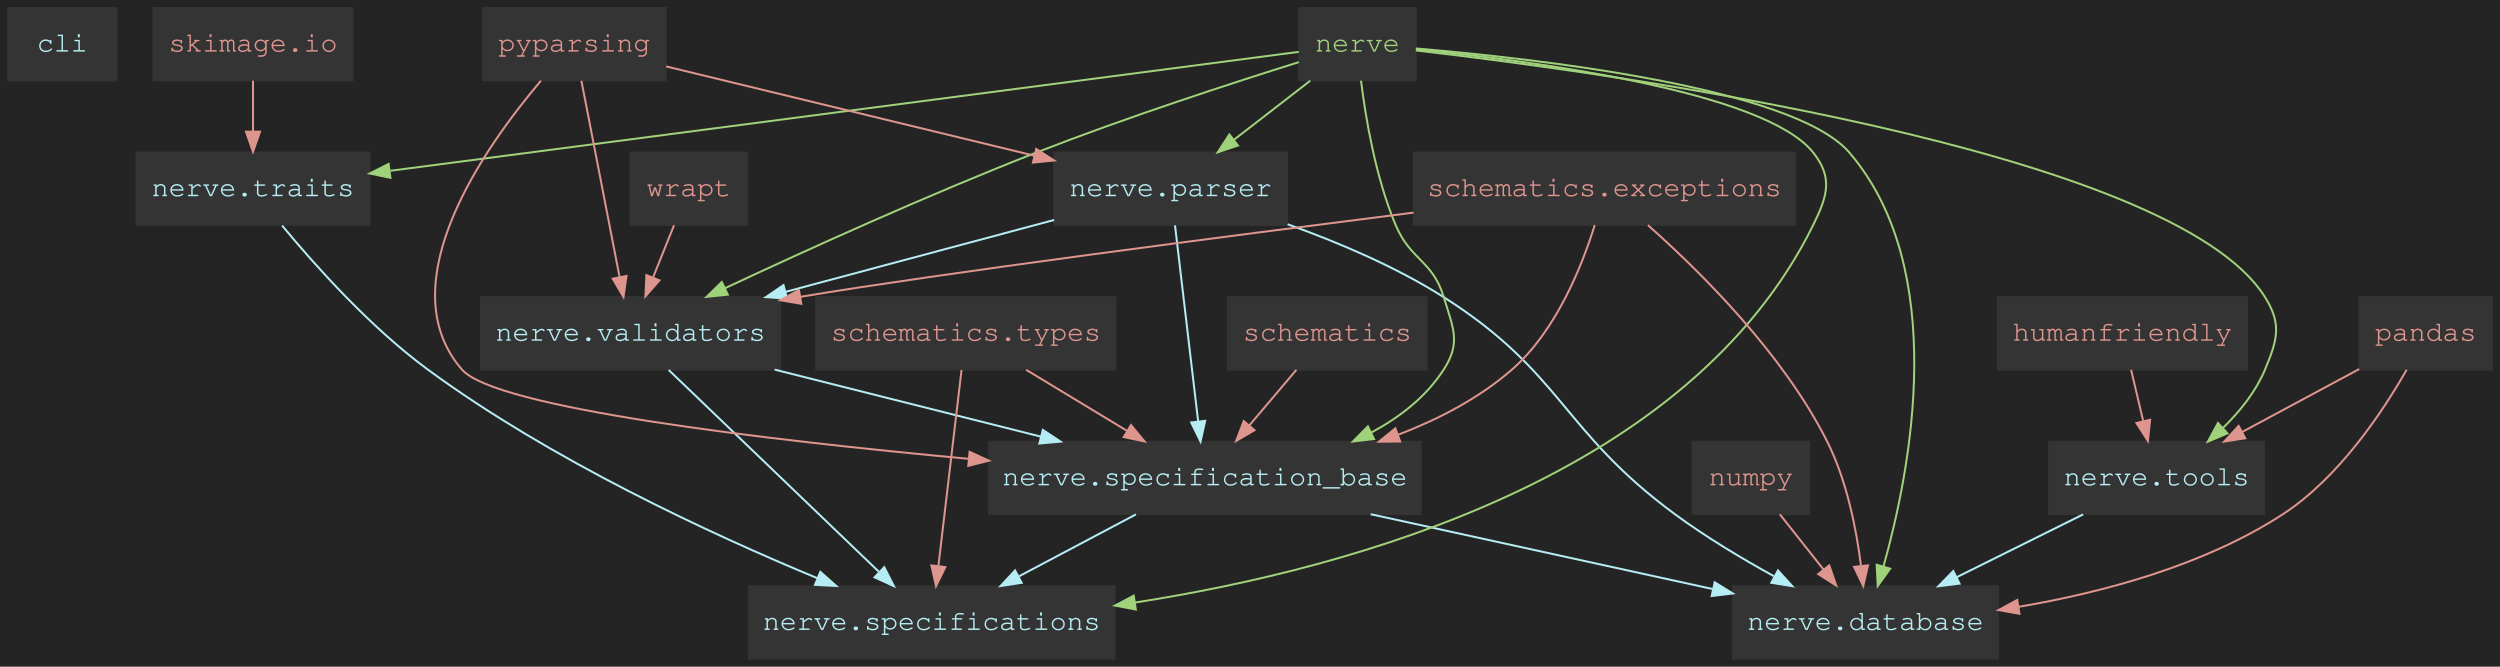
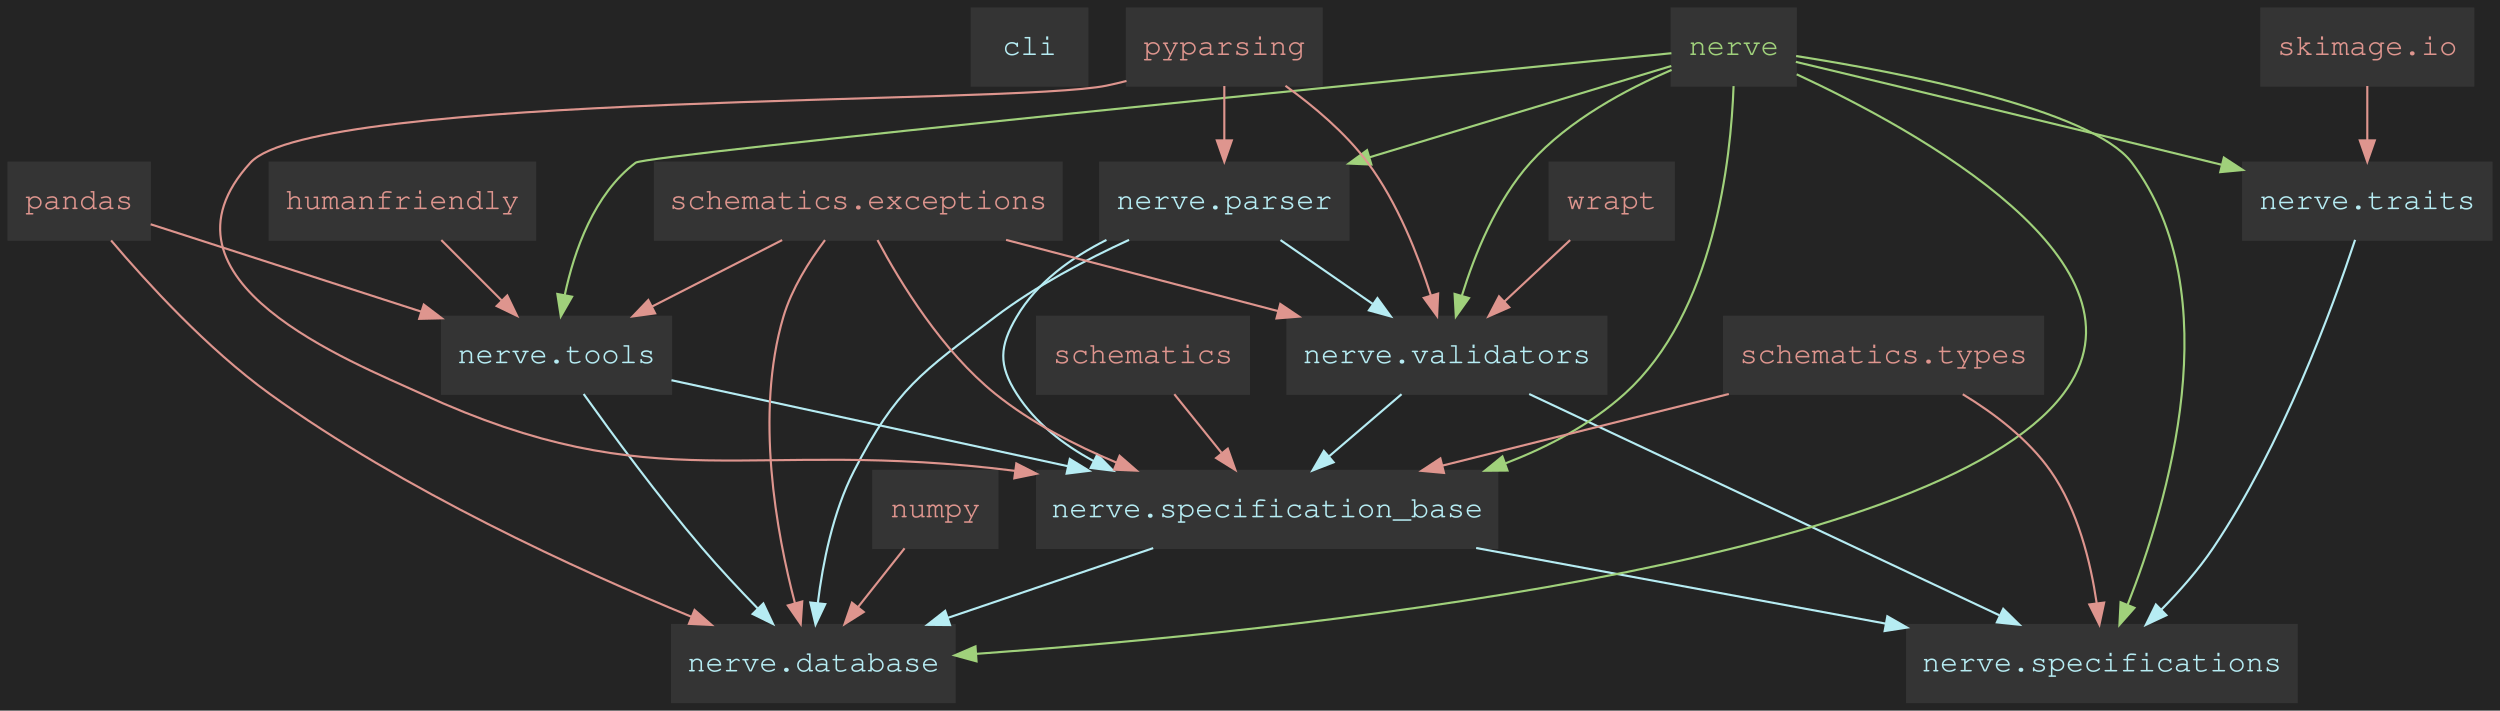
- <svg xmlns="http://www.w3.org/2000/svg" width="1245pt" height="332pt" viewBox="0.00 0.00 1245.00 332.00">
+ <svg xmlns="http://www.w3.org/2000/svg" width="1168pt" height="332pt" viewBox="0.00 0.00 1168.00 332.00">
  <g id="graph0" class="graph" transform="scale(1 1) rotate(0) translate(4 328)">
-     <polygon fill="#242424" stroke="transparent" points="-4,4 -4,-328 1241,-328 1241,4 -4,4" />
+     <polygon fill="#242424" stroke="transparent" points="-4,4 -4,-328 1164,-328 1164,4 -4,4" />
    <g id="node1" class="node">
-       <polygon fill="#343434" stroke="#343434" points="54,-324 0,-324 0,-288 54,-288 54,-324" />
-       <text text-anchor="middle" x="27" y="-302.3" font-family="Courier,monospace" font-size="14.00" fill="#b6ecf3">cli</text>
+       <polygon fill="#343434" stroke="#343434" points="504,-324 450,-324 450,-288 504,-288 504,-324" />
+       <text text-anchor="middle" x="477" y="-302.3" font-family="Courier,monospace" font-size="14.00" fill="#b6ecf3">cli</text>
    </g>
    <g id="node2" class="node">
-       <polygon fill="#343434" stroke="#343434" points="991,-36 859,-36 859,0 991,0 991,-36" />
-       <text text-anchor="middle" x="925" y="-14.3" font-family="Courier,monospace" font-size="14.00" fill="#b6ecf3">nerve.database</text>
+       <polygon fill="#343434" stroke="#343434" points="442,-36 310,-36 310,0 442,0 442,-36" />
+       <text text-anchor="middle" x="376" y="-14.3" font-family="Courier,monospace" font-size="14.00" fill="#b6ecf3">nerve.database</text>
    </g>
    <g id="node3" class="node">
-       <polygon fill="#343434" stroke="#343434" points="637,-252 521,-252 521,-216 637,-216 637,-252" />
-       <text text-anchor="middle" x="579" y="-230.3" font-family="Courier,monospace" font-size="14.00" fill="#b6ecf3">nerve.parser</text>
+       <polygon fill="#343434" stroke="#343434" points="626,-252 510,-252 510,-216 626,-216 626,-252" />
+       <text text-anchor="middle" x="568" y="-230.3" font-family="Courier,monospace" font-size="14.00" fill="#b6ecf3">nerve.parser</text>
    </g>
    <g id="edge1" class="edge">
-       <path fill="none" stroke="#b6ecf3" d="M637.223,-216.327C662.21,-207.392 691.091,-195.19 715,-180 774.182,-142.4 773.57,-113.617 830,-72 845.316,-60.705 863.216,-49.97 879.322,-41.091" />
-       <polygon fill="#b6ecf3" stroke="#b6ecf3" points="881.438,-43.926 888.566,-36.087 878.105,-37.77 881.438,-43.926" />
+       <path fill="none" stroke="#b6ecf3" d="M523.476,-215.927C503.402,-206.702 479.994,-194.383 461,-180 426.392,-153.794 414.853,-146.604 395,-108 385.11,-88.768 380.366,-64.698 378.092,-46.291" />
+       <polygon fill="#b6ecf3" stroke="#b6ecf3" points="381.555,-45.761 377.018,-36.186 374.595,-46.5 381.555,-45.761" />
    </g>
    <g id="node4" class="node">
-       <polygon fill="#343434" stroke="#343434" points="703.5,-108 488.5,-108 488.5,-72 703.5,-72 703.5,-108" />
-       <text text-anchor="middle" x="596" y="-86.3" font-family="Courier,monospace" font-size="14.00" fill="#b6ecf3">nerve.specification_base</text>
+       <polygon fill="#343434" stroke="#343434" points="695.5,-108 480.5,-108 480.5,-72 695.5,-72 695.5,-108" />
+       <text text-anchor="middle" x="588" y="-86.3" font-family="Courier,monospace" font-size="14.00" fill="#b6ecf3">nerve.specification_base</text>
    </g>
    <g id="edge2" class="edge">
-       <path fill="none" stroke="#b6ecf3" d="M581.153,-215.762C584.053,-191.201 589.242,-147.247 592.653,-118.354" />
-       <polygon fill="#b6ecf3" stroke="#b6ecf3" points="596.168,-118.431 593.864,-108.09 589.216,-117.61 596.168,-118.431" />
+       <path fill="none" stroke="#b6ecf3" d="M512.934,-215.907C496.528,-207.653 480.425,-196.034 471,-180 462.892,-166.207 462.377,-157.477 471,-144 479.687,-130.423 492.751,-120.211 507.041,-112.546" />
+       <polygon fill="#b6ecf3" stroke="#b6ecf3" points="508.647,-115.656 516.068,-108.094 505.552,-109.378 508.647,-115.656" />
    </g>
    <g id="node8" class="node">
-       <polygon fill="#343434" stroke="#343434" points="384.5,-180 235.5,-180 235.5,-144 384.5,-144 384.5,-180" />
-       <text text-anchor="middle" x="310" y="-158.3" font-family="Courier,monospace" font-size="14.00" fill="#b6ecf3">nerve.validators</text>
+       <polygon fill="#343434" stroke="#343434" points="746.5,-180 597.5,-180 597.5,-144 746.5,-144 746.5,-180" />
+       <text text-anchor="middle" x="672" y="-158.3" font-family="Courier,monospace" font-size="14.00" fill="#b6ecf3">nerve.validators</text>
    </g>
    <g id="edge3" class="edge">
-       <path fill="none" stroke="#b6ecf3" d="M520.962,-218.466C481.844,-207.995 429.805,-194.067 387.2,-182.663" />
-       <polygon fill="#b6ecf3" stroke="#b6ecf3" points="387.991,-179.252 377.426,-180.047 386.182,-186.014 387.991,-179.252" />
+       <path fill="none" stroke="#b6ecf3" d="M594.244,-215.831C607.299,-206.793 623.254,-195.748 637.305,-186.02" />
+       <polygon fill="#b6ecf3" stroke="#b6ecf3" points="639.535,-188.733 645.765,-180.163 635.551,-182.977 639.535,-188.733" />
    </g>
    <g id="edge4" class="edge">
-       <path fill="none" stroke="#b6ecf3" d="M678.596,-71.924C730.881,-60.482 797.987,-45.796 848.962,-34.641" />
-       <polygon fill="#b6ecf3" stroke="#b6ecf3" points="849.912,-38.016 858.933,-32.459 848.416,-31.177 849.912,-38.016" />
+       <path fill="none" stroke="#b6ecf3" d="M534.777,-71.924C505.669,-62.039 469.433,-49.732 438.931,-39.373" />
+       <polygon fill="#b6ecf3" stroke="#b6ecf3" points="439.839,-35.985 429.245,-36.083 437.588,-42.613 439.839,-35.985" />
    </g>
    <g id="node5" class="node">
-       <polygon fill="#343434" stroke="#343434" points="551,-36 369,-36 369,0 551,0 551,-36" />
-       <text text-anchor="middle" x="460" y="-14.3" font-family="Courier,monospace" font-size="14.00" fill="#b6ecf3">nerve.specifications</text>
+       <polygon fill="#343434" stroke="#343434" points="1069,-36 887,-36 887,0 1069,0 1069,-36" />
+       <text text-anchor="middle" x="978" y="-14.3" font-family="Courier,monospace" font-size="14.00" fill="#b6ecf3">nerve.specifications</text>
    </g>
    <g id="edge5" class="edge">
-       <path fill="none" stroke="#b6ecf3" d="M561.682,-71.831C543.964,-62.452 522.165,-50.911 503.302,-40.924" />
-       <polygon fill="#b6ecf3" stroke="#b6ecf3" points="504.783,-37.748 494.308,-36.163 501.508,-43.935 504.783,-37.748" />
+       <path fill="none" stroke="#b6ecf3" d="M685.659,-71.971C743.993,-61.201 817.958,-47.546 876.893,-36.666" />
+       <polygon fill="#b6ecf3" stroke="#b6ecf3" points="877.766,-40.064 886.965,-34.807 876.495,-33.18 877.766,-40.064" />
    </g>
    <g id="node6" class="node">
-       <polygon fill="#343434" stroke="#343434" points="1123.5,-108 1016.5,-108 1016.5,-72 1123.5,-72 1123.5,-108" />
-       <text text-anchor="middle" x="1070" y="-86.3" font-family="Courier,monospace" font-size="14.00" fill="#b6ecf3">nerve.tools</text>
+       <polygon fill="#343434" stroke="#343434" points="309.5,-180 202.5,-180 202.5,-144 309.5,-144 309.5,-180" />
+       <text text-anchor="middle" x="256" y="-158.3" font-family="Courier,monospace" font-size="14.00" fill="#b6ecf3">nerve.tools</text>
    </g>
    <g id="edge6" class="edge">
-       <path fill="none" stroke="#b6ecf3" d="M1033.41,-71.831C1014.276,-62.33 990.677,-50.612 970.388,-40.537" />
-       <polygon fill="#b6ecf3" stroke="#b6ecf3" points="971.84,-37.351 961.327,-36.038 968.726,-43.62 971.84,-37.351" />
+       <path fill="none" stroke="#b6ecf3" d="M268.684,-143.922C281.908,-125.392 303.525,-95.977 324,-72 332.106,-62.508 341.437,-52.549 349.937,-43.805" />
+       <polygon fill="#b6ecf3" stroke="#b6ecf3" points="352.627,-46.062 357.141,-36.477 347.635,-41.154 352.627,-46.062" />
+     </g>
+     <g id="edge7" class="edge">
+       <path fill="none" stroke="#b6ecf3" d="M309.711,-150.352C359.691,-139.513 435.237,-123.129 495.011,-110.166" />
+       <polygon fill="#b6ecf3" stroke="#b6ecf3" points="495.809,-113.575 504.84,-108.035 494.326,-106.734 495.809,-113.575" />
    </g>
    <g id="node7" class="node">
-       <polygon fill="#343434" stroke="#343434" points="180,-252 64,-252 64,-216 180,-216 180,-252" />
-       <text text-anchor="middle" x="122" y="-230.3" font-family="Courier,monospace" font-size="14.00" fill="#b6ecf3">nerve.traits</text>
-     </g>
-     <g id="edge7" class="edge">
-       <path fill="none" stroke="#b6ecf3" d="M136.505,-215.661C152.654,-196.106 180.281,-165.106 209,-144 270.214,-99.012 349.888,-62.113 402.879,-40.121" />
-       <polygon fill="#b6ecf3" stroke="#b6ecf3" points="404.531,-43.226 412.452,-36.19 401.872,-36.751 404.531,-43.226" />
+       <polygon fill="#343434" stroke="#343434" points="1160,-252 1044,-252 1044,-216 1160,-216 1160,-252" />
+       <text text-anchor="middle" x="1102" y="-230.3" font-family="Courier,monospace" font-size="14.00" fill="#b6ecf3">nerve.traits</text>
    </g>
    <g id="edge8" class="edge">
-       <path fill="none" stroke="#b6ecf3" d="M381.801,-143.924C422.089,-133.782 472.499,-121.091 514.294,-110.569" />
-       <polygon fill="#b6ecf3" stroke="#b6ecf3" points="515.327,-113.919 524.17,-108.083 513.618,-107.13 515.327,-113.919" />
+       <path fill="none" stroke="#b6ecf3" d="M1096.297,-215.943C1085.993,-184.869 1062.306,-120.003 1030,-72 1023.143,-61.812 1014.276,-51.797 1005.813,-43.213" />
+       <polygon fill="#b6ecf3" stroke="#b6ecf3" points="1008.126,-40.58 998.54,-36.069 1003.221,-45.574 1008.126,-40.58" />
    </g>
    <g id="edge9" class="edge">
-       <path fill="none" stroke="#b6ecf3" d="M328.998,-143.762C355.484,-118.335 403.62,-72.125 433.587,-43.357" />
-       <polygon fill="#b6ecf3" stroke="#b6ecf3" points="436.367,-45.54 441.157,-36.09 431.519,-40.49 436.367,-45.54" />
+       <path fill="none" stroke="#b6ecf3" d="M650.803,-143.831C640.557,-135.048 628.1,-124.371 616.99,-114.849" />
+       <polygon fill="#b6ecf3" stroke="#b6ecf3" points="619.06,-112.013 609.19,-108.163 614.505,-117.328 619.06,-112.013" />
+     </g>
+     <g id="edge10" class="edge">
+       <path fill="none" stroke="#b6ecf3" d="M710.445,-143.908C766.212,-117.665 869.486,-69.066 930.12,-40.532" />
+       <polygon fill="#b6ecf3" stroke="#b6ecf3" points="931.913,-43.556 939.471,-36.131 928.933,-37.222 931.913,-43.556" />
    </g>
    <g id="node9" class="node">
-       <polygon fill="#343434" stroke="#343434" points="1115,-180 991,-180 991,-144 1115,-144 1115,-180" />
-       <text text-anchor="middle" x="1053" y="-158.3" font-family="Courier,monospace" font-size="14.00" fill="#de958e">humanfriendly</text>
-     </g>
-     <g id="edge10" class="edge">
-       <path fill="none" stroke="#de958e" d="M1057.29,-143.831C1059.108,-136.131 1061.27,-126.974 1063.291,-118.417" />
-       <polygon fill="#de958e" stroke="#de958e" points="1066.761,-118.95 1065.652,-108.413 1059.948,-117.341 1066.761,-118.95" />
+       <polygon fill="#343434" stroke="#343434" points="462,-108 404,-108 404,-72 462,-72 462,-108" />
+       <text text-anchor="middle" x="433" y="-86.3" font-family="Courier,monospace" font-size="14.00" fill="#de958e">numpy</text>
+     </g>
+     <g id="edge11" class="edge">
+       <path fill="none" stroke="#de958e" d="M418.616,-71.831C412.051,-63.539 404.149,-53.557 396.942,-44.453" />
+       <polygon fill="#de958e" stroke="#de958e" points="399.528,-42.081 390.577,-36.413 394.04,-46.426 399.528,-42.081" />
    </g>
    <g id="node10" class="node">
-       <polygon fill="#343434" stroke="#343434" points="897,-108 839,-108 839,-72 897,-72 897,-108" />
-       <text text-anchor="middle" x="868" y="-86.3" font-family="Courier,monospace" font-size="14.00" fill="#de958e">numpy</text>
-     </g>
-     <g id="edge11" class="edge">
-       <path fill="none" stroke="#de958e" d="M882.384,-71.831C888.949,-63.539 896.851,-53.557 904.058,-44.453" />
-       <polygon fill="#de958e" stroke="#de958e" points="906.96,-46.426 910.423,-36.413 901.472,-42.081 906.96,-46.426" />
+       <polygon fill="#343434" stroke="#343434" points="246,-252 122,-252 122,-216 246,-216 246,-252" />
+       <text text-anchor="middle" x="184" y="-230.3" font-family="Courier,monospace" font-size="14.00" fill="#de958e">humanfriendly</text>
+     </g>
+     <g id="edge12" class="edge">
+       <path fill="none" stroke="#de958e" d="M202.169,-215.831C210.715,-207.285 221.056,-196.944 230.38,-187.62" />
+       <polygon fill="#de958e" stroke="#de958e" points="232.99,-189.959 237.587,-180.413 228.041,-185.01 232.99,-189.959" />
    </g>
    <g id="node11" class="node">
-       <polygon fill="#343434" stroke="#343434" points="1237,-180 1171,-180 1171,-144 1237,-144 1237,-180" />
-       <text text-anchor="middle" x="1204" y="-158.3" font-family="Courier,monospace" font-size="14.00" fill="#de958e">pandas</text>
-     </g>
-     <g id="edge12" class="edge">
-       <path fill="none" stroke="#de958e" d="M1194.523,-143.887C1182.824,-123.327 1160.996,-90.279 1133,-72 1093.751,-46.373 1042.927,-32.894 1001.343,-25.811" />
-       <polygon fill="#de958e" stroke="#de958e" points="1001.687,-22.321 991.258,-24.186 1000.574,-29.232 1001.687,-22.321" />
+       <polygon fill="#343434" stroke="#343434" points="835,-324 777,-324 777,-288 835,-288 835,-324" />
+       <text text-anchor="middle" x="806" y="-302.3" font-family="Courier,monospace" font-size="14.00" fill="#a0d17b">nerve</text>
    </g>
    <g id="edge13" class="edge">
-       <path fill="none" stroke="#de958e" d="M1170.876,-144.202C1153.293,-134.755 1131.485,-123.037 1112.65,-112.916" />
-       <polygon fill="#de958e" stroke="#de958e" points="1114.139,-109.743 1103.673,-108.093 1110.826,-115.909 1114.139,-109.743" />
+       <path fill="none" stroke="#a0d17b" d="M835.408,-293.269C891.826,-267.071 1005.779,-204.495 960,-144 899.374,-63.886 596.073,-32.868 452.099,-22.518" />
+       <polygon fill="#a0d17b" stroke="#a0d17b" points="452.235,-19.019 442.014,-21.808 451.743,-26.002 452.235,-19.019" />
+     </g>
+     <g id="edge14" class="edge">
+       <path fill="none" stroke="#a0d17b" d="M776.817,-297.171C741.936,-286.619 682.44,-268.62 635.857,-254.528" />
+       <polygon fill="#a0d17b" stroke="#a0d17b" points="636.711,-251.13 626.126,-251.584 634.684,-257.83 636.711,-251.13" />
+     </g>
+     <g id="edge15" class="edge">
+       <path fill="none" stroke="#a0d17b" d="M805.922,-287.787C804.73,-254.058 797.086,-181.865 755,-144 739.16,-129.749 719.514,-119.254 699.322,-111.527" />
+       <polygon fill="#a0d17b" stroke="#a0d17b" points="700.295,-108.157 689.701,-108.06 697.922,-114.743 700.295,-108.157" />
+     </g>
+     <g id="edge16" class="edge">
+       <path fill="none" stroke="#a0d17b" d="M835.139,-301.825C882.576,-294.365 973.121,-277.14 992,-252 1038.088,-190.629 1008.676,-92.692 989.989,-45.367" />
+       <polygon fill="#a0d17b" stroke="#a0d17b" points="993.214,-44.005 986.196,-36.068 986.732,-46.649 993.214,-44.005" />
+     </g>
+     <g id="edge17" class="edge">
+       <path fill="none" stroke="#a0d17b" d="M776.888,-303.136C668.996,-292.496 297.9,-255.67 293,-252 273.54,-237.426 264.266,-210.795 259.876,-190.269" />
+       <polygon fill="#a0d17b" stroke="#a0d17b" points="263.27,-189.378 257.997,-180.188 256.389,-190.66 263.27,-189.378" />
+     </g>
+     <g id="edge18" class="edge">
+       <path fill="none" stroke="#a0d17b" d="M835.015,-299.088C877.738,-288.891 960.072,-269.17 1030,-252 1031.267,-251.689 1032.546,-251.374 1033.835,-251.057" />
+       <polygon fill="#a0d17b" stroke="#a0d17b" points="1034.983,-254.379 1043.851,-248.582 1033.304,-247.583 1034.983,-254.379" />
+     </g>
+     <g id="edge19" class="edge">
+       <path fill="none" stroke="#a0d17b" d="M776.966,-295.339C756.255,-286.471 728.993,-272.049 711,-252 695.092,-234.274 684.925,-209.053 678.975,-189.818" />
+       <polygon fill="#a0d17b" stroke="#a0d17b" points="682.306,-188.739 676.166,-180.105 675.582,-190.684 682.306,-188.739" />
    </g>
    <g id="node12" class="node">
-       <polygon fill="#343434" stroke="#343434" points="701,-324 643,-324 643,-288 701,-288 701,-324" />
-       <text text-anchor="middle" x="672" y="-302.3" font-family="Courier,monospace" font-size="14.00" fill="#a0d17b">nerve</text>
-     </g>
-     <g id="edge14" class="edge">
-       <path fill="none" stroke="#a0d17b" d="M701.042,-303.873C759.713,-298.925 889.166,-284.505 917,-252 966.879,-193.751 947.587,-94.272 933.985,-45.966" />
-       <polygon fill="#a0d17b" stroke="#a0d17b" points="937.291,-44.803 931.113,-36.196 930.576,-46.777 937.291,-44.803" />
-     </g>
-     <g id="edge15" class="edge">
-       <path fill="none" stroke="#a0d17b" d="M648.532,-287.831C636.967,-278.878 622.86,-267.956 610.382,-258.296" />
-       <polygon fill="#a0d17b" stroke="#a0d17b" points="612.51,-255.517 602.46,-252.163 608.225,-261.052 612.51,-255.517" />
-     </g>
-     <g id="edge16" class="edge">
-       <path fill="none" stroke="#a0d17b" d="M673.79,-287.808C676.089,-269.188 681.034,-239.701 691,-216 698.453,-198.274 709.428,-198.405 715,-180 719.636,-164.686 723.666,-157.45 715,-144 706.248,-130.418 693.156,-120.213 678.816,-112.559" />
-       <polygon fill="#a0d17b" stroke="#a0d17b" points="680.273,-109.375 669.753,-108.115 677.191,-115.66 680.273,-109.375" />
-     </g>
-     <g id="edge17" class="edge">
-       <path fill="none" stroke="#a0d17b" d="M701.208,-303.458C756.84,-297.946 874.641,-282.833 899,-252 908.918,-239.445 906.064,-230.356 899,-216 837.607,-91.239 670.708,-45.015 561.295,-27.94" />
-       <polygon fill="#a0d17b" stroke="#a0d17b" points="561.631,-24.451 551.221,-26.424 560.589,-31.373 561.631,-24.451" />
-     </g>
-     <g id="edge18" class="edge">
-       <path fill="none" stroke="#a0d17b" d="M701.106,-302.873C793.675,-292.226 1077.924,-253.874 1124,-180 1132.467,-166.424 1130.123,-158.782 1124,-144 1119.448,-133.01 1111.454,-123.091 1102.99,-114.842" />
-       <polygon fill="#a0d17b" stroke="#a0d17b" points="1105.259,-112.174 1095.505,-108.037 1100.55,-117.354 1105.259,-112.174" />
-     </g>
-     <g id="edge19" class="edge">
-       <path fill="none" stroke="#a0d17b" d="M642.818,-302.18C558.228,-291.106 311.251,-258.775 190.317,-242.943" />
-       <polygon fill="#a0d17b" stroke="#a0d17b" points="190.441,-239.43 180.071,-241.602 189.532,-246.37 190.441,-239.43" />
+       <polygon fill="#343434" stroke="#343434" points="66,-252 0,-252 0,-216 66,-216 66,-252" />
+       <text text-anchor="middle" x="33" y="-230.3" font-family="Courier,monospace" font-size="14.00" fill="#de958e">pandas</text>
    </g>
    <g id="edge20" class="edge">
-       <path fill="none" stroke="#a0d17b" d="M642.802,-297.052C610.501,-286.943 557.059,-269.597 512,-252 458.086,-230.945 397.618,-203.476 357.013,-184.45" />
-       <polygon fill="#a0d17b" stroke="#a0d17b" points="358.437,-181.252 347.898,-180.165 355.459,-187.587 358.437,-181.252" />
+       <path fill="none" stroke="#de958e" d="M47.904,-215.662C64.48,-196.107 92.79,-165.108 122,-144 184.48,-98.852 265.564,-61.791 319.113,-39.817" />
+       <polygon fill="#de958e" stroke="#de958e" points="320.503,-43.03 328.451,-36.024 317.869,-36.545 320.503,-43.03" />
+     </g>
+     <g id="edge21" class="edge">
+       <path fill="none" stroke="#de958e" d="M66.385,-223.221C99.681,-212.471 151.652,-195.691 192.77,-182.415" />
+       <polygon fill="#de958e" stroke="#de958e" points="193.994,-185.698 202.435,-179.294 191.844,-179.036 193.994,-185.698" />
    </g>
    <g id="node13" class="node">
-       <polygon fill="#343434" stroke="#343434" points="327.5,-324 236.5,-324 236.5,-288 327.5,-288 327.5,-324" />
-       <text text-anchor="middle" x="282" y="-302.3" font-family="Courier,monospace" font-size="14.00" fill="#de958e">pyparsing</text>
-     </g>
-     <g id="edge21" class="edge">
-       <path fill="none" stroke="#de958e" d="M327.755,-294.908C376.722,-283.037 454.922,-264.079 511.076,-250.466" />
-       <polygon fill="#de958e" stroke="#de958e" points="512.047,-253.833 520.941,-248.075 510.397,-247.03 512.047,-253.833" />
+       <polygon fill="#343434" stroke="#343434" points="579.5,-180 480.5,-180 480.5,-144 579.5,-144 579.5,-180" />
+       <text text-anchor="middle" x="530" y="-158.3" font-family="Courier,monospace" font-size="14.00" fill="#de958e">schematics</text>
    </g>
    <g id="edge22" class="edge">
-       <path fill="none" stroke="#de958e" d="M265.379,-287.777C237.779,-255.29 189.019,-186.769 226,-144 242.565,-124.842 376.423,-108.975 478.42,-99.505" />
-       <polygon fill="#de958e" stroke="#de958e" points="478.859,-102.98 488.498,-98.581 478.22,-96.009 478.859,-102.98" />
+       <path fill="none" stroke="#de958e" d="M544.636,-143.831C551.316,-135.539 559.357,-125.557 566.69,-116.453" />
+       <polygon fill="#de958e" stroke="#de958e" points="569.619,-118.397 573.167,-108.413 564.168,-114.005 569.619,-118.397" />
+     </g>
+     <g id="node14" class="node">
+       <polygon fill="#343434" stroke="#343434" points="492,-252 302,-252 302,-216 492,-216 492,-252" />
+       <text text-anchor="middle" x="397" y="-230.3" font-family="Courier,monospace" font-size="14.00" fill="#de958e">schematics.exceptions</text>
    </g>
    <g id="edge23" class="edge">
-       <path fill="none" stroke="#de958e" d="M285.546,-287.762C290.343,-263.093 298.944,-218.86 304.561,-189.973" />
-       <polygon fill="#de958e" stroke="#de958e" points="308.01,-190.574 306.483,-180.09 301.138,-189.238 308.01,-190.574" />
-     </g>
-     <g id="node14" class="node">
-       <polygon fill="#343434" stroke="#343434" points="890,-252 700,-252 700,-216 890,-216 890,-252" />
-       <text text-anchor="middle" x="795" y="-230.3" font-family="Courier,monospace" font-size="14.00" fill="#de958e">schematics.exceptions</text>
+       <path fill="none" stroke="#de958e" d="M381.447,-215.846C373.995,-205.947 365.865,-193.07 362,-180 348.563,-134.565 358.763,-79.074 367.381,-46.242" />
+       <polygon fill="#de958e" stroke="#de958e" points="370.806,-46.99 370.092,-36.419 364.058,-45.128 370.806,-46.99" />
    </g>
    <g id="edge24" class="edge">
-       <path fill="none" stroke="#de958e" d="M816.638,-215.892C842.116,-193.324 883.771,-152.295 906,-108 915.7,-88.671 920.454,-64.607 922.781,-46.226" />
-       <polygon fill="#de958e" stroke="#de958e" points="926.276,-46.462 923.89,-36.14 919.318,-45.697 926.276,-46.462" />
+       <path fill="none" stroke="#de958e" d="M405.973,-215.846C416.652,-195.868 436.199,-163.947 461,-144 477.606,-130.644 498.004,-120.05 517.554,-111.912" />
+       <polygon fill="#de958e" stroke="#de958e" points="519.075,-115.073 527.062,-108.112 516.478,-108.573 519.075,-115.073" />
    </g>
    <g id="edge25" class="edge">
-       <path fill="none" stroke="#de958e" d="M790.183,-215.927C783.91,-195.717 771.054,-163.296 749,-144 732.803,-129.829 712.647,-119.307 692.337,-111.518" />
-       <polygon fill="#de958e" stroke="#de958e" points="693.285,-108.139 682.691,-108.019 690.899,-114.719 693.285,-108.139" />
+       <path fill="none" stroke="#de958e" d="M361.42,-215.831C342.967,-206.409 320.245,-194.806 300.627,-184.788" />
+       <polygon fill="#de958e" stroke="#de958e" points="302.067,-181.594 291.569,-180.163 298.883,-187.828 302.067,-181.594" />
    </g>
    <g id="edge26" class="edge">
-       <path fill="none" stroke="#de958e" d="M699.963,-222.126C605.095,-210.122 464.673,-191.903 394.79,-180.219" />
-       <polygon fill="#de958e" stroke="#de958e" points="395.049,-176.713 384.601,-178.473 393.866,-183.612 395.049,-176.713" />
+       <path fill="none" stroke="#de958e" d="M466.039,-215.924C504.696,-205.803 553.045,-193.145 593.182,-182.636" />
+       <polygon fill="#de958e" stroke="#de958e" points="594.145,-186.002 602.932,-180.083 592.372,-179.23 594.145,-186.002" />
    </g>
    <g id="node15" class="node">
-       <polygon fill="#343434" stroke="#343434" points="706.5,-180 607.5,-180 607.5,-144 706.5,-144 706.5,-180" />
-       <text text-anchor="middle" x="657" y="-158.3" font-family="Courier,monospace" font-size="14.00" fill="#de958e">schematics</text>
+       <polygon fill="#343434" stroke="#343434" points="613.5,-324 522.5,-324 522.5,-288 613.5,-288 613.5,-324" />
+       <text text-anchor="middle" x="568" y="-302.3" font-family="Courier,monospace" font-size="14.00" fill="#de958e">pyparsing</text>
    </g>
    <g id="edge27" class="edge">
-       <path fill="none" stroke="#de958e" d="M641.607,-143.831C634.51,-135.454 625.952,-125.353 618.176,-116.175" />
-       <polygon fill="#de958e" stroke="#de958e" points="620.735,-113.781 611.6,-108.413 615.394,-118.306 620.735,-113.781" />
+       <path fill="none" stroke="#de958e" d="M568,-287.831C568,-280.131 568,-270.974 568,-262.417" />
+       <polygon fill="#de958e" stroke="#de958e" points="571.5,-262.413 568,-252.413 564.5,-262.413 571.5,-262.413" />
+     </g>
+     <g id="edge28" class="edge">
+       <path fill="none" stroke="#de958e" d="M522.294,-290.183C519.169,-289.368 516.051,-288.628 513,-288 469.292,-279.002 143.107,-284.938 113,-252 62.557,-196.813 160.75,-158.822 193,-144 303.33,-93.294 345.493,-123.827 470.344,-108.006" />
+       <polygon fill="#de958e" stroke="#de958e" points="470.828,-111.472 480.273,-106.672 469.896,-104.534 470.828,-111.472" />
+     </g>
+     <g id="edge29" class="edge">
+       <path fill="none" stroke="#de958e" d="M596.56,-287.917C609.651,-278.49 624.544,-266.007 635,-252 648.899,-233.381 658.542,-208.792 664.492,-190.021" />
+       <polygon fill="#de958e" stroke="#de958e" points="667.897,-190.85 667.42,-180.266 661.193,-188.837 667.897,-190.85" />
    </g>
    <g id="node16" class="node">
-       <polygon fill="#343434" stroke="#343434" points="551.5,-180 402.5,-180 402.5,-144 551.5,-144 551.5,-180" />
-       <text text-anchor="middle" x="477" y="-158.3" font-family="Courier,monospace" font-size="14.00" fill="#de958e">schematics.types</text>
-     </g>
-     <g id="edge28" class="edge">
-       <path fill="none" stroke="#de958e" d="M507.029,-143.831C522.25,-134.622 540.913,-123.33 557.208,-113.471" />
-       <polygon fill="#de958e" stroke="#de958e" points="559.237,-116.334 565.981,-108.163 555.613,-110.345 559.237,-116.334" />
-     </g>
-     <g id="edge29" class="edge">
-       <path fill="none" stroke="#de958e" d="M474.847,-143.762C471.947,-119.201 466.758,-75.247 463.347,-46.354" />
-       <polygon fill="#de958e" stroke="#de958e" points="466.784,-45.61 462.136,-36.09 459.832,-46.431 466.784,-45.61" />
+       <polygon fill="#343434" stroke="#343434" points="950.5,-180 801.5,-180 801.5,-144 950.5,-144 950.5,-180" />
+       <text text-anchor="middle" x="876" y="-158.3" font-family="Courier,monospace" font-size="14.00" fill="#de958e">schematics.types</text>
+     </g>
+     <g id="edge30" class="edge">
+       <path fill="none" stroke="#de958e" d="M803.697,-143.924C763.051,-133.763 712.172,-121.043 670.038,-110.509" />
+       <polygon fill="#de958e" stroke="#de958e" points="670.633,-107.051 660.083,-108.021 668.935,-113.842 670.633,-107.051" />
+     </g>
+     <g id="edge31" class="edge">
+       <path fill="none" stroke="#de958e" d="M913.003,-143.802C927.711,-134.873 943.578,-122.819 954,-108 966.813,-89.781 972.786,-65.115 975.57,-46.212" />
+       <polygon fill="#de958e" stroke="#de958e" points="979.065,-46.47 976.84,-36.111 972.12,-45.596 979.065,-46.47" />
    </g>
    <g id="node17" class="node">
-       <polygon fill="#343434" stroke="#343434" points="368,-252 310,-252 310,-216 368,-216 368,-252" />
-       <text text-anchor="middle" x="339" y="-230.3" font-family="Courier,monospace" font-size="14.00" fill="#de958e">wrapt</text>
-     </g>
-     <g id="edge30" class="edge">
-       <path fill="none" stroke="#de958e" d="M331.682,-215.831C328.512,-207.962 324.73,-198.571 321.219,-189.853" />
-       <polygon fill="#de958e" stroke="#de958e" points="324.399,-188.381 317.416,-180.413 317.906,-190.997 324.399,-188.381" />
+       <polygon fill="#343434" stroke="#343434" points="778,-252 720,-252 720,-216 778,-216 778,-252" />
+       <text text-anchor="middle" x="749" y="-230.3" font-family="Courier,monospace" font-size="14.00" fill="#de958e">wrapt</text>
+     </g>
+     <g id="edge32" class="edge">
+       <path fill="none" stroke="#de958e" d="M729.57,-215.831C720.268,-207.134 708.98,-196.578 698.871,-187.126" />
+       <polygon fill="#de958e" stroke="#de958e" points="701.119,-184.436 691.424,-180.163 696.338,-189.549 701.119,-184.436" />
    </g>
    <g id="node18" class="node">
-       <polygon fill="#343434" stroke="#343434" points="171.5,-324 72.5,-324 72.5,-288 171.5,-288 171.5,-324" />
-       <text text-anchor="middle" x="122" y="-302.3" font-family="Courier,monospace" font-size="14.00" fill="#de958e">skimage.io</text>
-     </g>
-     <g id="edge31" class="edge">
-       <path fill="none" stroke="#de958e" d="M122,-287.831C122,-280.131 122,-270.974 122,-262.417" />
-       <polygon fill="#de958e" stroke="#de958e" points="125.5,-262.413 122,-252.413 118.5,-262.413 125.5,-262.413" />
+       <polygon fill="#343434" stroke="#343434" points="1151.5,-324 1052.5,-324 1052.5,-288 1151.5,-288 1151.5,-324" />
+       <text text-anchor="middle" x="1102" y="-302.3" font-family="Courier,monospace" font-size="14.00" fill="#de958e">skimage.io</text>
+     </g>
+     <g id="edge33" class="edge">
+       <path fill="none" stroke="#de958e" d="M1102,-287.831C1102,-280.131 1102,-270.974 1102,-262.417" />
+       <polygon fill="#de958e" stroke="#de958e" points="1105.5,-262.413 1102,-252.413 1098.5,-262.413 1105.5,-262.413" />
    </g>
  </g>
</svg>
